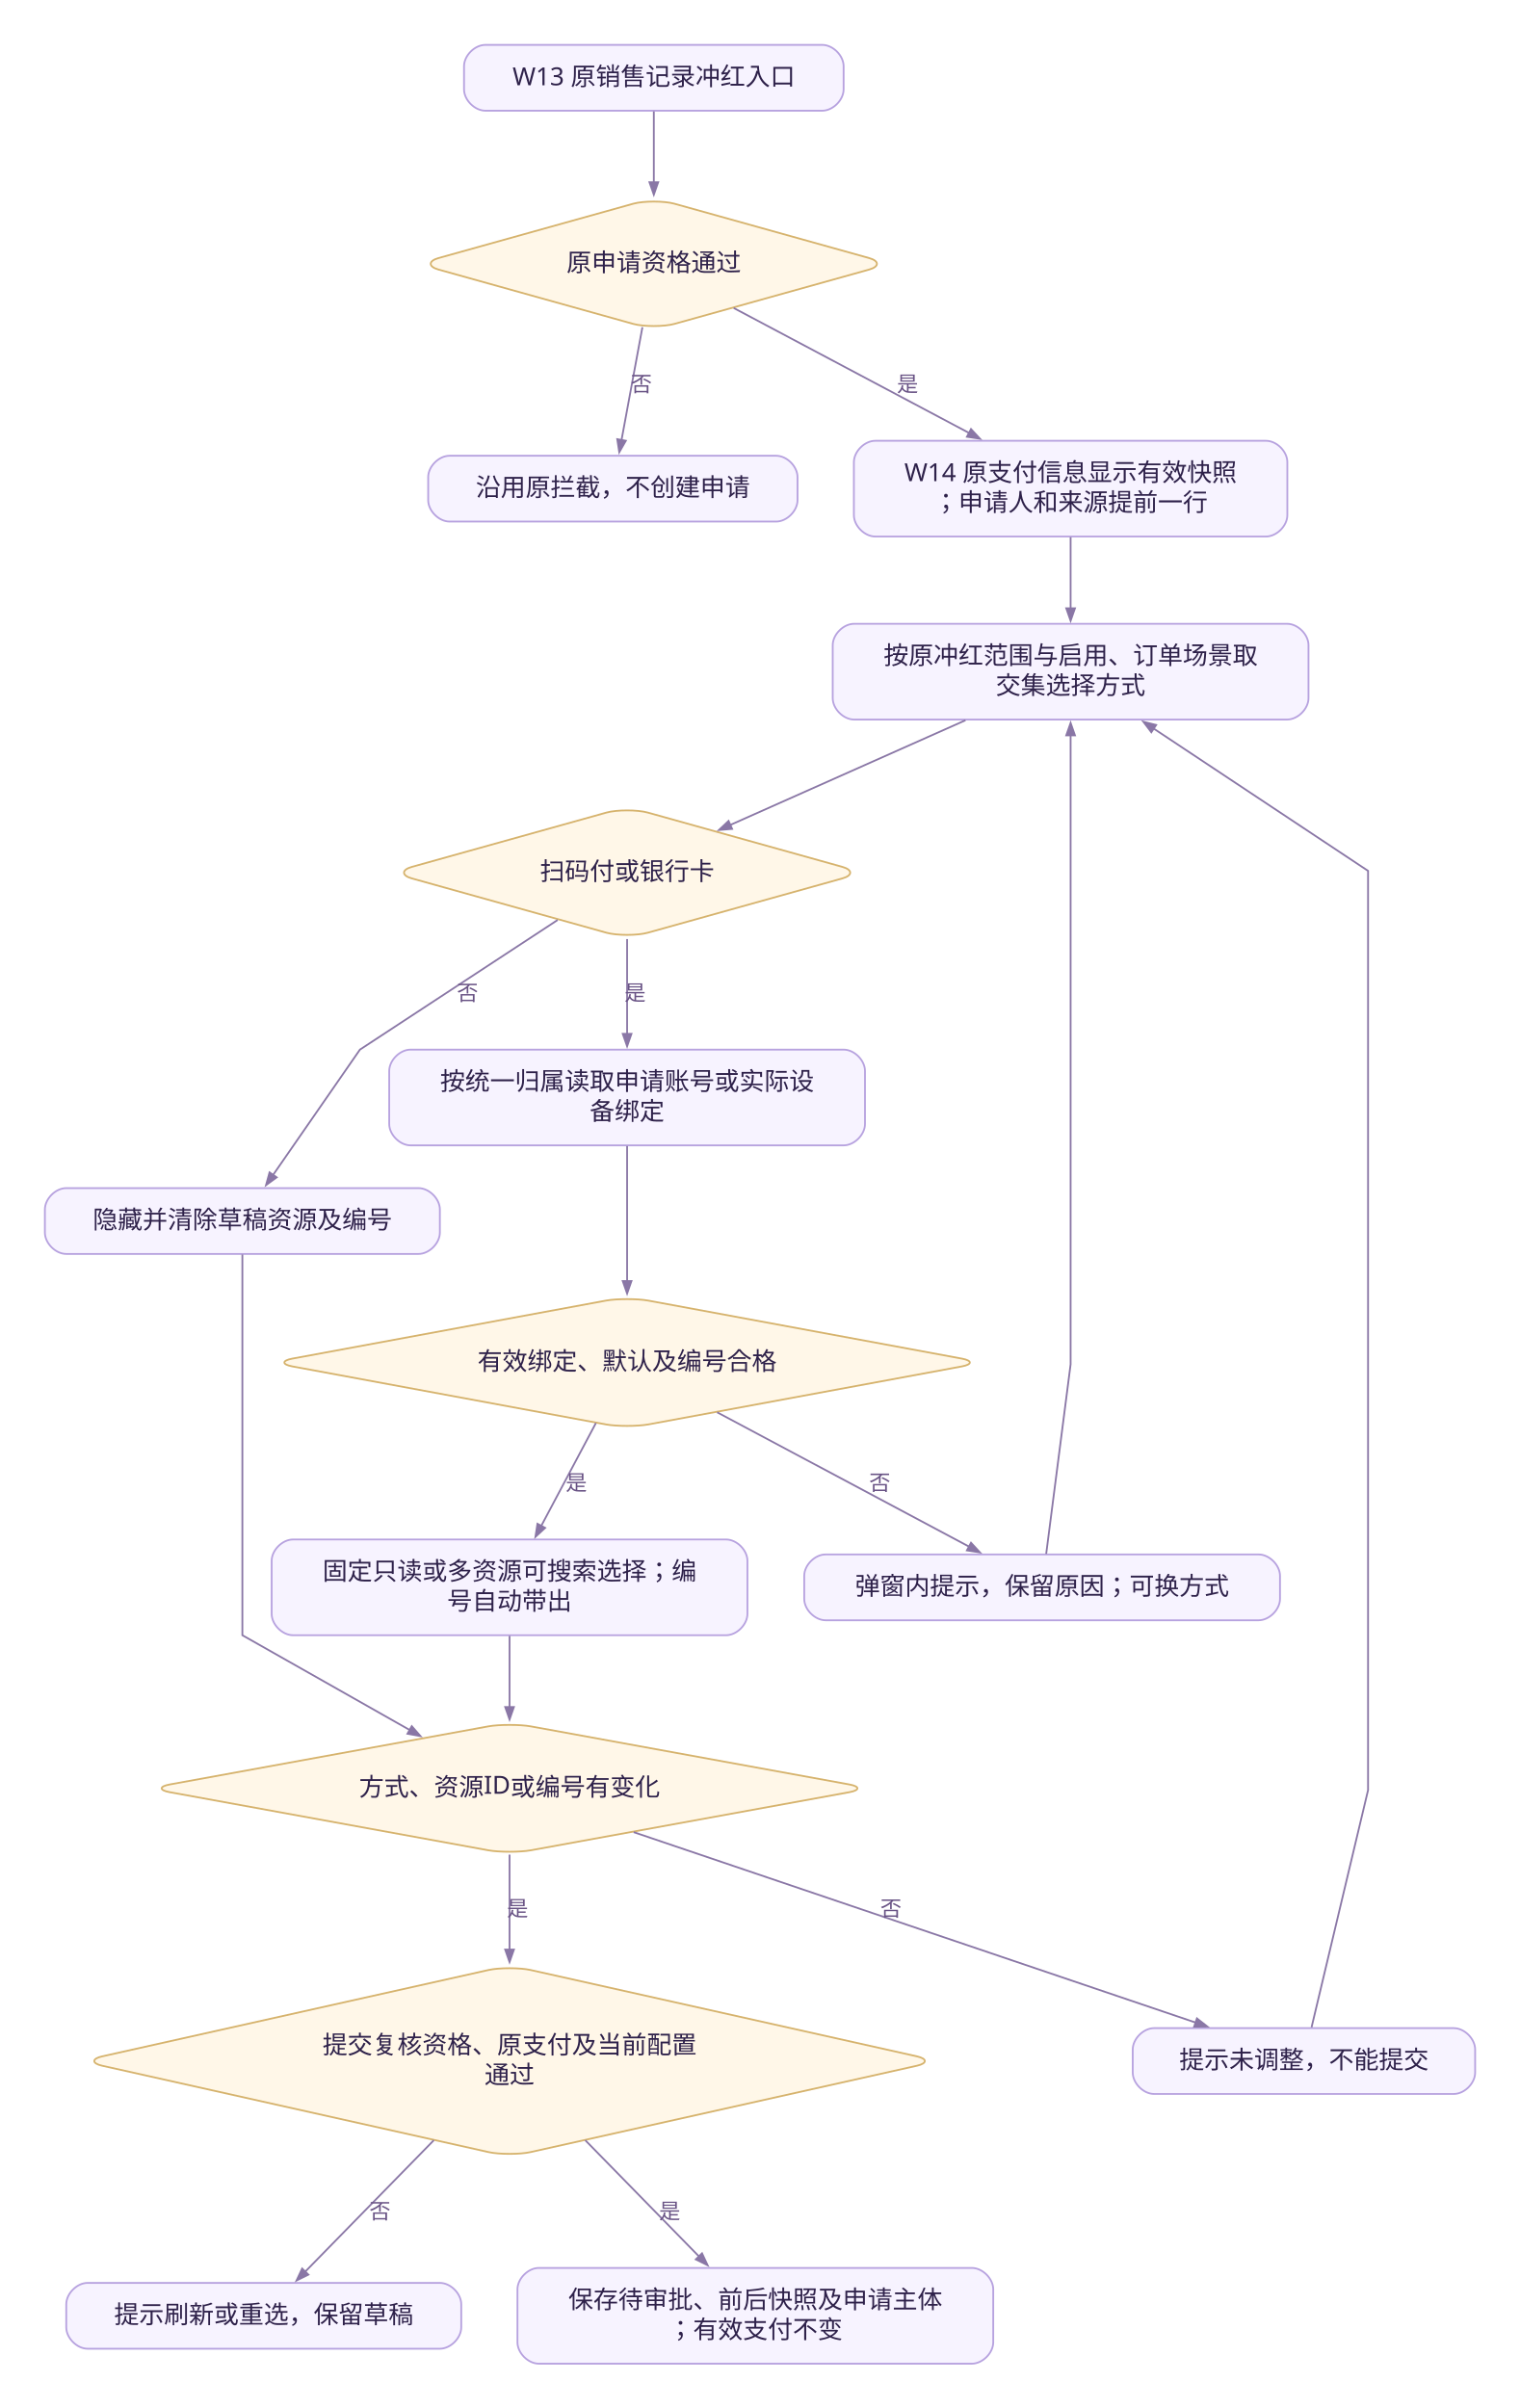
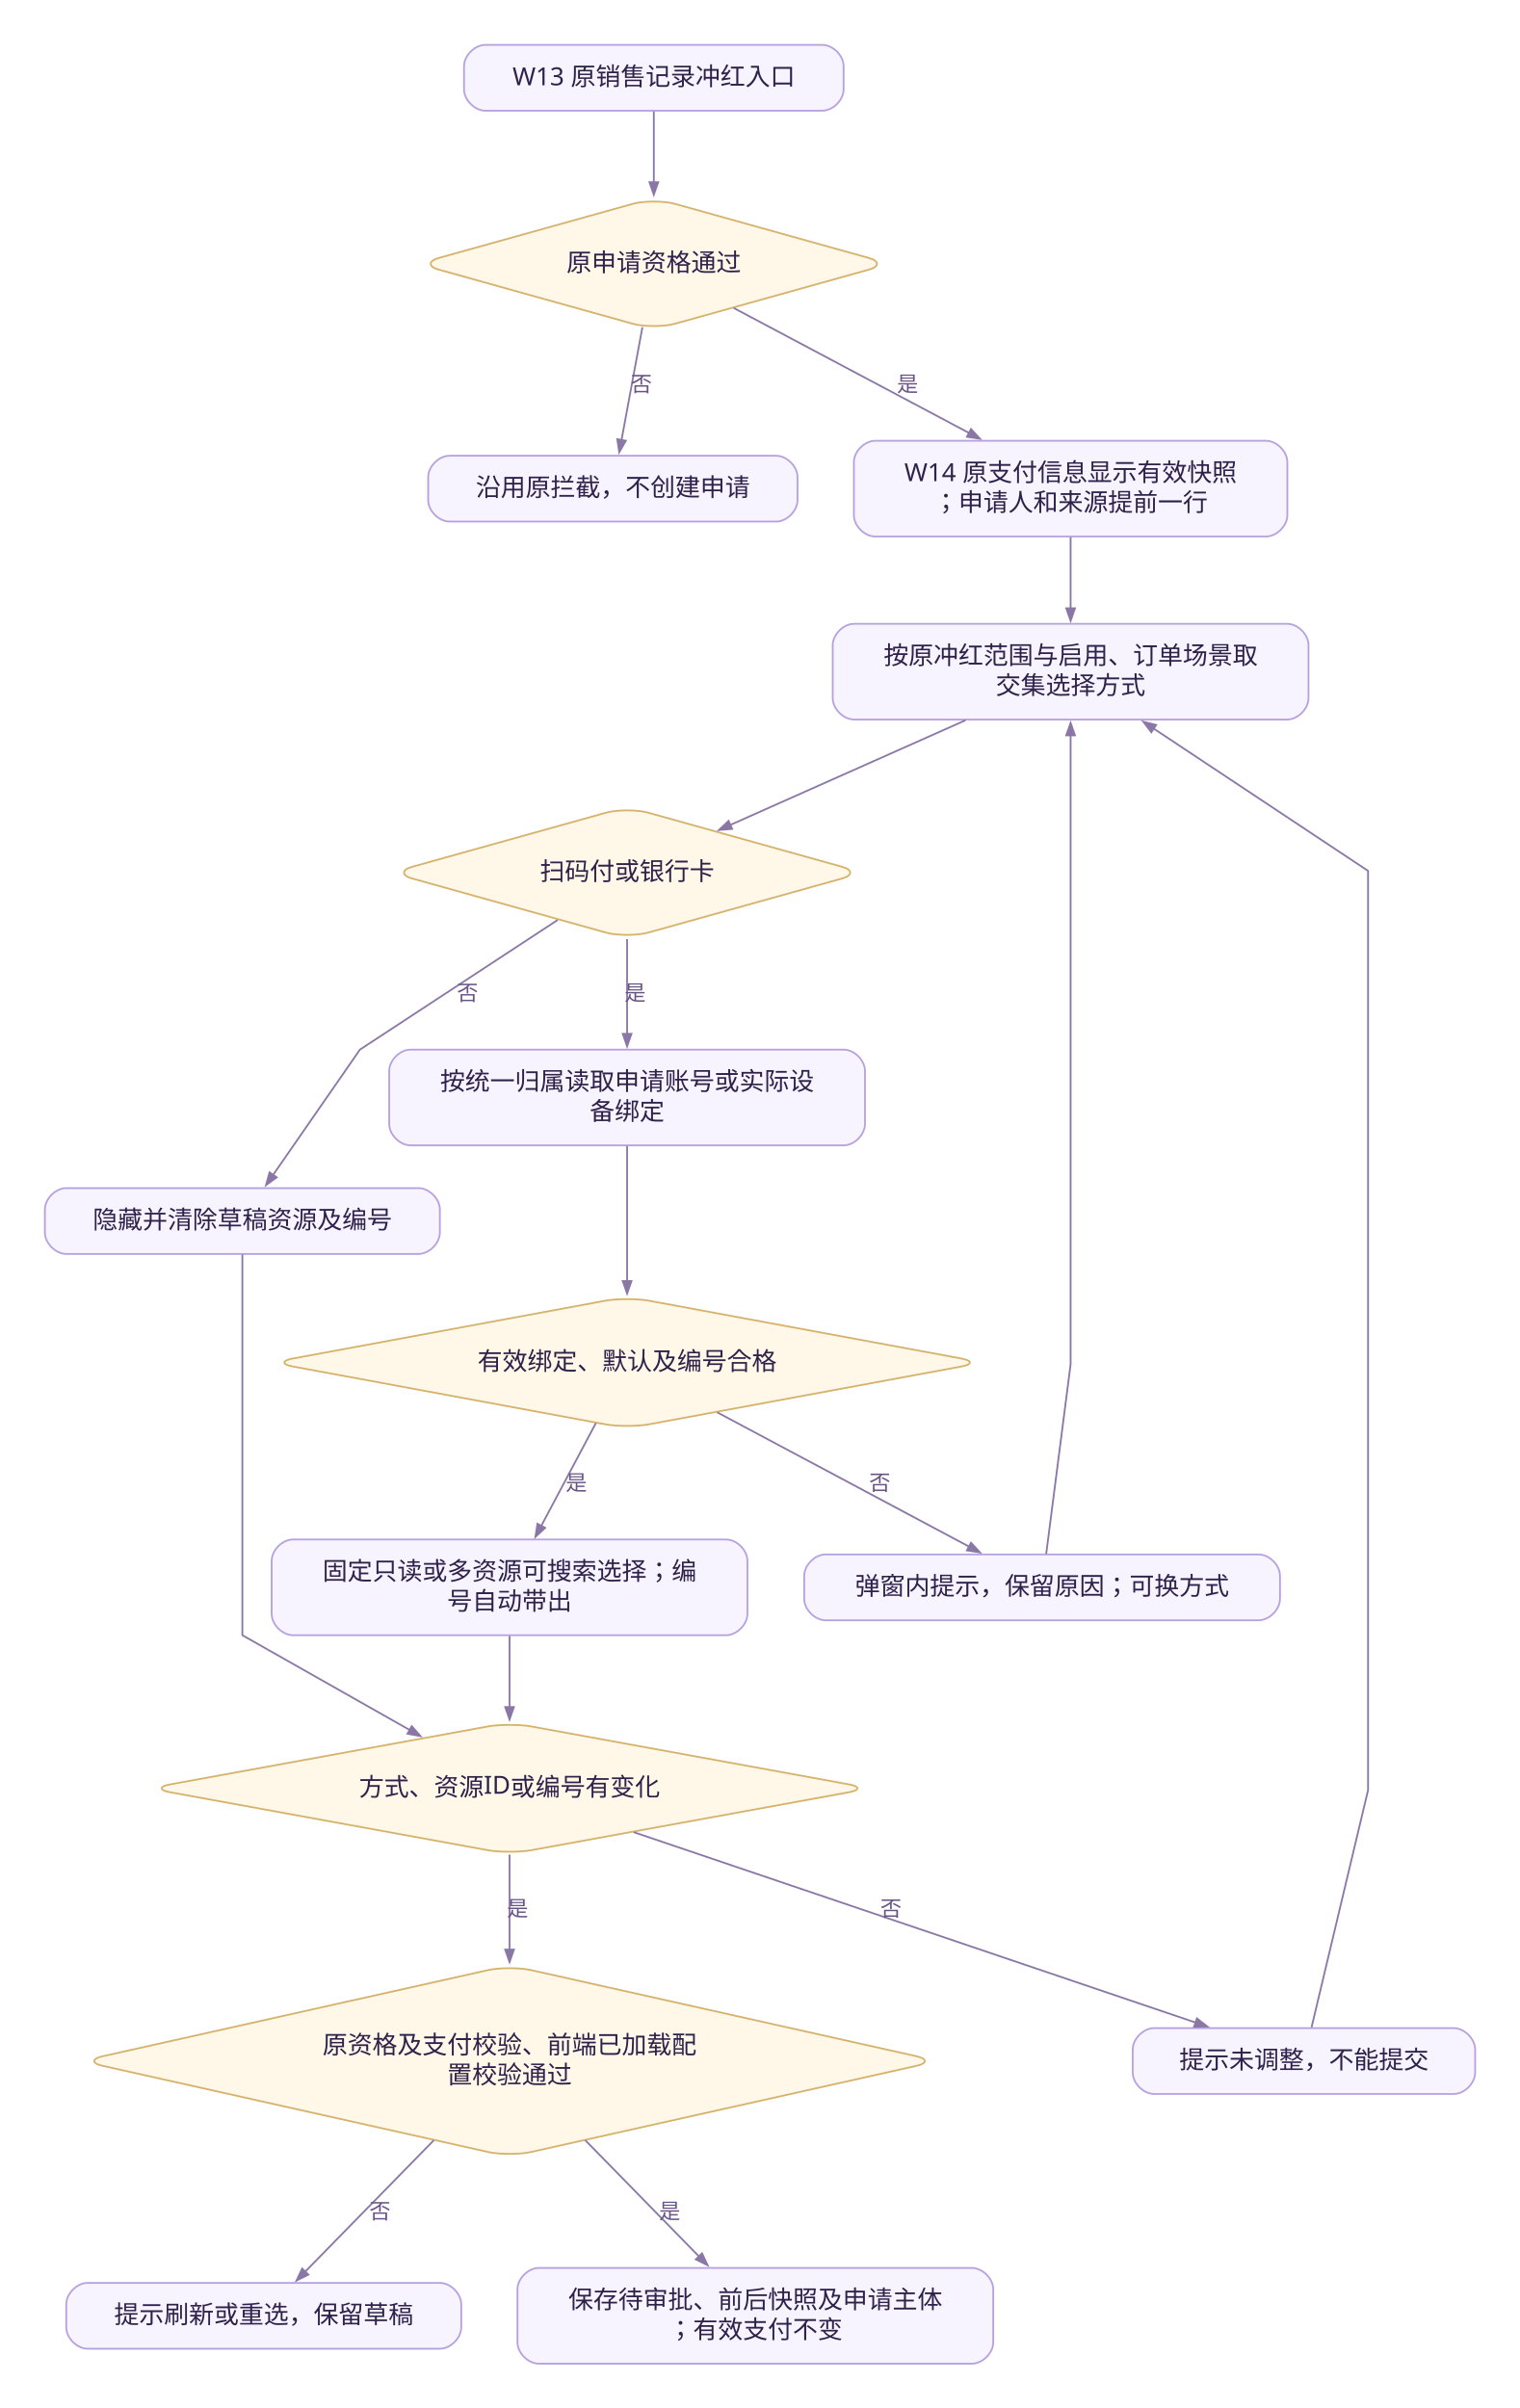
<svg xmlns="http://www.w3.org/2000/svg" width="853pt" height="1352pt" viewBox="0.00 0.00 853.00 1352.00">
  <g id="graph0" class="graph" transform="scale(1 1) rotate(0) translate(25.2 1327.12)">
    <polygon fill="white" stroke="none" points="-25.2,25.2 -25.2,-1327.12 828.2,-1327.12 828.2,25.2 -25.2,25.2" />
    <g id="node1" class="node">
      <path fill="#f7f3ff" stroke="#b7a2df" d="M436.44,-1301.92C436.44,-1301.92 247.32,-1301.92 247.32,-1301.92 241.32,-1301.92 235.32,-1295.92 235.32,-1289.92 235.32,-1289.92 235.32,-1276.96 235.32,-1276.96 235.32,-1270.96 241.32,-1264.96 247.32,-1264.96 247.32,-1264.96 436.44,-1264.96 436.44,-1264.96 442.44,-1264.96 448.44,-1270.96 448.44,-1276.96 448.44,-1276.96 448.44,-1289.92 448.44,-1289.92 448.44,-1295.92 442.44,-1301.92 436.44,-1301.92" />
      <text xml:space="preserve" text-anchor="middle" x="341.88" y="-1279.24" font-family="PingFang SC" font-size="14.00" fill="#2e214a">W13 原销售记录冲红入口</text>
    </g>
    <g id="node2" class="node">
      <path fill="#fff7e8" stroke="#d6b36d" d="M330.32,-1212.74C330.32,-1212.74 220.96,-1182.22 220.96,-1182.22 215.18,-1180.61 215.18,-1177.39 220.96,-1175.78 220.96,-1175.78 330.32,-1145.26 330.32,-1145.26 336.1,-1143.65 347.66,-1143.65 353.44,-1145.26 353.44,-1145.26 462.8,-1175.78 462.8,-1175.78 468.58,-1177.39 468.58,-1180.61 462.8,-1182.22 462.8,-1182.22 353.44,-1212.74 353.44,-1212.74 347.66,-1214.35 336.1,-1214.35 330.32,-1212.74" />
      <text xml:space="preserve" text-anchor="middle" x="341.88" y="-1174.8" font-family="PingFang SC" font-size="14.00" fill="#2e214a">原申请资格通过</text>
    </g>
    <g id="edge1" class="edge">
      <path fill="none" stroke="#8a77a6" d="M341.88,-1264.6C341.88,-1253.48 341.88,-1238.65 341.88,-1224.51" />
      <polygon fill="#8a77a6" stroke="#8a77a6" points="344.33,-1224.81 341.88,-1217.81 339.43,-1224.81 344.33,-1224.81" />
    </g>
    <g id="node3" class="node">
      <path fill="#f7f3ff" stroke="#b7a2df" d="M410.56,-1071.24C410.56,-1071.24 227.2,-1071.24 227.2,-1071.24 221.2,-1071.24 215.2,-1065.24 215.2,-1059.24 215.2,-1059.24 215.2,-1046.28 215.2,-1046.28 215.2,-1040.28 221.2,-1034.28 227.2,-1034.28 227.2,-1034.28 410.56,-1034.28 410.56,-1034.28 416.56,-1034.28 422.56,-1040.28 422.56,-1046.28 422.56,-1046.28 422.56,-1059.24 422.56,-1059.24 422.56,-1065.24 416.56,-1071.24 410.56,-1071.24" />
      <text xml:space="preserve" text-anchor="middle" x="318.88" y="-1048.56" font-family="PingFang SC" font-size="14.00" fill="#2e214a">沿用原拦截，不创建申请</text>
    </g>
    <g id="edge2" class="edge">
      <path fill="none" stroke="#8a77a6" d="M335.47,-1143.39C331.76,-1123.31 327.15,-1098.42 323.73,-1079.97" />
      <polygon fill="#8a77a6" stroke="#8a77a6" points="326.17,-1079.66 322.48,-1073.22 321.35,-1080.55 326.17,-1079.66" />
      <text xml:space="preserve" text-anchor="middle" x="334.88" y="-1107.24" font-family="PingFang SC" font-size="12.00" fill="#695385">否</text>
    </g>
    <g id="node4" class="node">
      <path fill="#f7f3ff" stroke="#b7a2df" d="M685.56,-1079.64C685.56,-1079.64 466.2,-1079.64 466.2,-1079.64 460.2,-1079.64 454.2,-1073.64 454.2,-1067.64 454.2,-1067.64 454.2,-1037.88 454.2,-1037.88 454.2,-1031.88 460.2,-1025.88 466.2,-1025.88 466.2,-1025.88 685.56,-1025.88 685.56,-1025.88 691.56,-1025.88 697.56,-1031.88 697.56,-1037.88 697.56,-1037.88 697.56,-1067.64 697.56,-1067.64 697.56,-1073.64 691.56,-1079.64 685.56,-1079.64" />
      <text xml:space="preserve" text-anchor="middle" x="575.88" y="-1056.96" font-family="PingFang SC" font-size="14.00" fill="#2e214a">W14 原支付信息显示有效快照</text>
      <text xml:space="preserve" text-anchor="middle" x="575.88" y="-1040.16" font-family="PingFang SC" font-size="14.00" fill="#2e214a">；申请人和来源提前一行</text>
    </g>
    <g id="edge3" class="edge">
      <path fill="none" stroke="#8a77a6" d="M386.72,-1154.19C424.32,-1134.23 478.24,-1105.6 518.9,-1084.01" />
      <polygon fill="#8a77a6" stroke="#8a77a6" points="519.96,-1086.22 525,-1080.78 517.67,-1081.89 519.96,-1086.22" />
      <text xml:space="preserve" text-anchor="middle" x="484.34" y="-1107.24" font-family="PingFang SC" font-size="12.00" fill="#695385">是</text>
    </g>
    <g id="node5" class="node">
      <path fill="#f7f3ff" stroke="#b7a2df" d="M697.44,-976.88C697.44,-976.88 454.32,-976.88 454.32,-976.88 448.32,-976.88 442.32,-970.88 442.32,-964.88 442.32,-964.88 442.32,-935.12 442.32,-935.12 442.32,-929.12 448.32,-923.12 454.32,-923.12 454.32,-923.12 697.44,-923.12 697.44,-923.12 703.44,-923.12 709.44,-929.12 709.44,-935.12 709.44,-935.12 709.44,-964.88 709.44,-964.88 709.44,-970.88 703.44,-976.88 697.44,-976.88" />
      <text xml:space="preserve" text-anchor="middle" x="575.88" y="-954.2" font-family="PingFang SC" font-size="14.00" fill="#2e214a">按原冲红范围与启用、订单场景取</text>
      <text xml:space="preserve" text-anchor="middle" x="575.88" y="-937.4" font-family="PingFang SC" font-size="14.00" fill="#2e214a">交集选择方式</text>
    </g>
    <g id="edge4" class="edge">
      <path fill="none" stroke="#8a77a6" d="M575.88,-1025.55C575.88,-1013.3 575.88,-998.56 575.88,-985.43" />
      <polygon fill="#8a77a6" stroke="#8a77a6" points="578.33,-985.59 575.88,-978.59 573.43,-985.59 578.33,-985.59" />
    </g>
    <g id="node6" class="node">
      <path fill="#fff7e8" stroke="#d6b36d" d="M315.32,-870.9C315.32,-870.9 205.96,-840.38 205.96,-840.38 200.18,-838.77 200.18,-835.55 205.96,-833.94 205.96,-833.94 315.32,-803.42 315.32,-803.42 321.1,-801.81 332.66,-801.81 338.44,-803.42 338.44,-803.42 447.8,-833.94 447.8,-833.94 453.58,-835.55 453.58,-838.77 447.8,-840.38 447.8,-840.38 338.44,-870.9 338.44,-870.9 332.66,-872.51 321.1,-872.51 315.32,-870.9" />
      <text xml:space="preserve" text-anchor="middle" x="326.88" y="-832.96" font-family="PingFang SC" font-size="14.00" fill="#2e214a">扫码付或银行卡</text>
    </g>
    <g id="edge5" class="edge">
      <path fill="none" stroke="#8a77a6" d="M516.87,-922.73C476.96,-904.97 424.5,-881.62 384.82,-863.95" />
      <polygon fill="#8a77a6" stroke="#8a77a6" points="385.84,-861.72 378.45,-861.11 383.84,-866.2 385.84,-861.72" />
    </g>
    <g id="node7" class="node">
      <path fill="#f7f3ff" stroke="#b7a2df" d="M448.44,-737.8C448.44,-737.8 205.32,-737.8 205.32,-737.8 199.32,-737.8 193.32,-731.8 193.32,-725.8 193.32,-725.8 193.32,-696.04 193.32,-696.04 193.32,-690.04 199.32,-684.04 205.32,-684.04 205.32,-684.04 448.44,-684.04 448.44,-684.04 454.44,-684.04 460.44,-690.04 460.44,-696.04 460.44,-696.04 460.44,-725.8 460.44,-725.8 460.44,-731.8 454.44,-737.8 448.44,-737.8" />
      <text xml:space="preserve" text-anchor="middle" x="326.88" y="-715.12" font-family="PingFang SC" font-size="14.00" fill="#2e214a">按统一归属读取申请账号或实际设</text>
      <text xml:space="preserve" text-anchor="middle" x="326.88" y="-698.32" font-family="PingFang SC" font-size="14.00" fill="#2e214a">备绑定</text>
    </g>
    <g id="edge6" class="edge">
      <path fill="none" stroke="#8a77a6" d="M326.88,-799.89C326.88,-783.06 326.88,-763.14 326.88,-746.52" />
      <polygon fill="#8a77a6" stroke="#8a77a6" points="329.33,-746.67 326.88,-739.67 324.43,-746.67 329.33,-746.67" />
      <text xml:space="preserve" text-anchor="middle" x="331.38" y="-765.4" font-family="PingFang SC" font-size="12.00" fill="#695385">是</text>
    </g>
    <g id="node11" class="node">
      <path fill="#f7f3ff" stroke="#b7a2df" d="M209.76,-660.04C209.76,-660.04 12,-660.04 12,-660.04 6,-660.04 0,-654.04 0,-648.04 0,-648.04 0,-635.08 0,-635.08 0,-629.08 6,-623.08 12,-623.08 12,-623.08 209.76,-623.08 209.76,-623.08 215.76,-623.08 221.76,-629.08 221.76,-635.08 221.76,-635.08 221.76,-648.04 221.76,-648.04 221.76,-654.04 215.76,-660.04 209.76,-660.04" />
      <text xml:space="preserve" text-anchor="middle" x="110.88" y="-637.36" font-family="PingFang SC" font-size="14.00" fill="#2e214a">隐藏并清除草稿资源及编号</text>
    </g>
    <g id="edge11" class="edge">
      <path fill="none" stroke="#8a77a6" d="M287.86,-810.57C243.42,-781.43 176.88,-737.8 176.88,-737.8 176.88,-737.8 147.59,-695.53 128.03,-667.31" />
      <polygon fill="#8a77a6" stroke="#8a77a6" points="130.16,-666.08 124.16,-661.72 126.13,-668.87 130.16,-666.08" />
      <text xml:space="preserve" text-anchor="middle" x="237.28" y="-765.4" font-family="PingFang SC" font-size="12.00" fill="#695385">否</text>
    </g>
    <g id="node8" class="node">
      <path fill="#fff7e8" stroke="#d6b36d" d="M315.08,-596.9C315.08,-596.9 138.88,-564.3 138.88,-564.3 132.98,-563.21 132.98,-561.03 138.88,-559.94 138.88,-559.94 315.08,-527.34 315.08,-527.34 320.98,-526.25 332.78,-526.25 338.68,-527.34 338.68,-527.34 514.88,-559.94 514.88,-559.94 520.78,-561.03 520.78,-563.21 514.88,-564.3 514.88,-564.3 338.68,-596.9 338.68,-596.9 332.78,-597.99 320.98,-597.99 315.08,-596.9" />
      <text xml:space="preserve" text-anchor="middle" x="326.88" y="-557.92" font-family="PingFang SC" font-size="14.00" fill="#2e214a">有效绑定、默认及编号合格</text>
    </g>
    <g id="edge7" class="edge">
      <path fill="none" stroke="#8a77a6" d="M326.88,-683.68C326.88,-662.56 326.88,-632.41 326.88,-607.55" />
      <polygon fill="#8a77a6" stroke="#8a77a6" points="329.33,-607.85 326.88,-600.85 324.43,-607.85 329.33,-607.85" />
    </g>
    <g id="node9" class="node">
      <path fill="#f7f3ff" stroke="#b7a2df" d="M681.44,-454.36C681.44,-454.36 438.32,-454.36 438.32,-454.36 432.32,-454.36 426.32,-448.36 426.32,-442.36 426.32,-442.36 426.32,-429.4 426.32,-429.4 426.32,-423.4 432.32,-417.4 438.32,-417.4 438.32,-417.4 681.44,-417.4 681.44,-417.4 687.44,-417.4 693.44,-423.4 693.44,-429.4 693.44,-429.4 693.44,-442.36 693.44,-442.36 693.44,-448.36 687.44,-454.36 681.44,-454.36" />
      <text xml:space="preserve" text-anchor="middle" x="559.88" y="-431.68" font-family="PingFang SC" font-size="14.00" fill="#2e214a">弹窗内提示，保留原因；可换方式</text>
    </g>
    <g id="edge8" class="edge">
      <path fill="none" stroke="#8a77a6" d="M377.44,-534.16C419.9,-511.52 479.79,-479.59 519.2,-458.57" />
      <polygon fill="#8a77a6" stroke="#8a77a6" points="519.96,-460.94 524.98,-455.49 517.65,-456.62 519.96,-460.94" />
      <text xml:space="preserve" text-anchor="middle" x="468.75" y="-490.36" font-family="PingFang SC" font-size="12.00" fill="#695385">否</text>
    </g>
    <g id="node10" class="node">
      <path fill="#f7f3ff" stroke="#b7a2df" d="M382.44,-462.76C382.44,-462.76 139.32,-462.76 139.32,-462.76 133.32,-462.76 127.32,-456.76 127.32,-450.76 127.32,-450.76 127.32,-421 127.32,-421 127.32,-415 133.32,-409 139.32,-409 139.32,-409 382.44,-409 382.44,-409 388.44,-409 394.44,-415 394.44,-421 394.44,-421 394.44,-450.76 394.44,-450.76 394.44,-456.76 388.44,-462.76 382.44,-462.76" />
      <text xml:space="preserve" text-anchor="middle" x="260.88" y="-440.08" font-family="PingFang SC" font-size="14.00" fill="#2e214a">固定只读或多资源可搜索选择；编</text>
      <text xml:space="preserve" text-anchor="middle" x="260.88" y="-423.28" font-family="PingFang SC" font-size="14.00" fill="#2e214a">号自动带出</text>
    </g>
    <g id="edge10" class="edge">
      <path fill="none" stroke="#8a77a6" d="M309.37,-528.15C299.88,-510.29 288.18,-488.26 278.65,-470.33" />
      <polygon fill="#8a77a6" stroke="#8a77a6" points="280.87,-469.28 275.42,-464.25 276.54,-471.58 280.87,-469.28" />
      <text xml:space="preserve" text-anchor="middle" x="298.38" y="-490.36" font-family="PingFang SC" font-size="12.00" fill="#695385">是</text>
    </g>
    <g id="edge9" class="edge">
      <path fill="none" stroke="#8a77a6" d="M562.17,-454.68C566.6,-489.03 575.88,-561.12 575.88,-561.12 575.88,-838.16 575.88,-838.16 575.88,-838.16 575.88,-838.16 575.88,-881.81 575.88,-914.32" />
      <polygon fill="#8a77a6" stroke="#8a77a6" points="573.43,-914.22 575.88,-921.22 578.33,-914.22 573.43,-914.22" />
    </g>
    <g id="node12" class="node">
      <path fill="#fff7e8" stroke="#d6b36d" d="M249.07,-357.85C249.07,-357.85 70.01,-325.19 70.01,-325.19 64.1,-324.12 64.1,-321.96 70.01,-320.89 70.01,-320.89 249.07,-288.23 249.07,-288.23 254.98,-287.16 266.78,-287.16 272.69,-288.23 272.69,-288.23 451.75,-320.89 451.75,-320.89 457.66,-321.96 457.66,-324.12 451.75,-325.19 451.75,-325.19 272.69,-357.85 272.69,-357.85 266.78,-358.92 254.98,-358.92 249.07,-357.85" />
      <text xml:space="preserve" text-anchor="middle" x="260.88" y="-318.84" font-family="PingFang SC" font-size="14.00" fill="#2e214a">方式、资源ID或编号有变化</text>
    </g>
    <g id="edge12" class="edge">
      <path fill="none" stroke="#8a77a6" d="M260.88,-408.61C260.88,-396.63 260.88,-382.11 260.88,-368.5" />
      <polygon fill="#8a77a6" stroke="#8a77a6" points="263.33,-368.7 260.88,-361.7 258.43,-368.7 263.33,-368.7" />
    </g>
    <g id="edge13" class="edge">
      <path fill="none" stroke="#8a77a6" d="M110.88,-622.77C110.88,-568.55 110.88,-409 110.88,-409 110.88,-409 162.26,-379.9 204.88,-355.76" />
      <polygon fill="#8a77a6" stroke="#8a77a6" points="205.98,-357.95 210.86,-352.37 203.56,-353.69 205.98,-357.95" />
    </g>
    <g id="node13" class="node">
      <path fill="#f7f3ff" stroke="#b7a2df" d="M791,-188.4C791,-188.4 622.76,-188.4 622.76,-188.4 616.76,-188.4 610.76,-182.4 610.76,-176.4 610.76,-176.4 610.76,-163.44 610.76,-163.44 610.76,-157.44 616.76,-151.44 622.76,-151.44 622.76,-151.44 791,-151.44 791,-151.44 797,-151.44 803,-157.44 803,-163.44 803,-163.44 803,-176.4 803,-176.4 803,-182.4 797,-188.4 791,-188.4" />
      <text xml:space="preserve" text-anchor="middle" x="706.88" y="-165.72" font-family="PingFang SC" font-size="14.00" fill="#2e214a">提示未调整，不能提交</text>
    </g>
    <g id="edge14" class="edge">
      <path fill="none" stroke="#8a77a6" d="M330.57,-298.43C417.31,-269.03 564.05,-219.31 646.32,-191.44" />
      <polygon fill="#8a77a6" stroke="#8a77a6" points="646.8,-193.86 652.64,-189.3 645.23,-189.22 646.8,-193.86" />
      <text xml:space="preserve" text-anchor="middle" x="475.01" y="-251.28" font-family="PingFang SC" font-size="12.00" fill="#695385">否</text>
    </g>
    <g id="node14" class="node">
      <path fill="#fff7e8" stroke="#d6b36d" d="M249.17,-221.06C249.17,-221.06 32.11,-172.54 32.11,-172.54 26.26,-171.23 26.26,-168.61 32.11,-167.3 32.11,-167.3 249.17,-118.78 249.17,-118.78 255.02,-117.47 266.74,-117.47 272.59,-118.78 272.59,-118.78 489.65,-167.3 489.65,-167.3 495.5,-168.61 495.5,-171.23 489.65,-172.54 489.65,-172.54 272.59,-221.06 272.59,-221.06 266.74,-222.37 255.02,-222.37 249.17,-221.06" />
-       <text xml:space="preserve" text-anchor="middle" x="260.88" y="-174.12" font-family="PingFang SC" font-size="14.00" fill="#2e214a">提交复核资格、原支付及当前配置</text>
-       <text xml:space="preserve" text-anchor="middle" x="260.88" y="-157.32" font-family="PingFang SC" font-size="14.00" fill="#2e214a">通过</text>
+       <text xml:space="preserve" text-anchor="middle" x="260.88" y="-174.12" font-family="PingFang SC" font-size="14.00" fill="#2e214a">原资格及支付校验、前端已加载配</text>
+       <text xml:space="preserve" text-anchor="middle" x="260.88" y="-157.32" font-family="PingFang SC" font-size="14.00" fill="#2e214a">置校验通过</text>
    </g>
    <g id="edge16" class="edge">
      <path fill="none" stroke="#8a77a6" d="M260.88,-285.84C260.88,-269.79 260.88,-250.45 260.88,-232.25" />
      <polygon fill="#8a77a6" stroke="#8a77a6" points="263.33,-232.5 260.88,-225.5 258.43,-232.5 263.33,-232.5" />
      <text xml:space="preserve" text-anchor="middle" x="265.38" y="-251.28" font-family="PingFang SC" font-size="12.00" fill="#695385">是</text>
    </g>
    <g id="edge15" class="edge">
      <path fill="none" stroke="#8a77a6" d="M711.15,-188.85C720.69,-228.88 742.88,-322.04 742.88,-322.04 742.88,-838.16 742.88,-838.16 742.88,-838.16 742.88,-838.16 671.69,-885.41 622.28,-918.21" />
      <polygon fill="#8a77a6" stroke="#8a77a6" points="621.2,-915.98 616.72,-921.9 623.9,-920.07 621.2,-915.98" />
    </g>
    <g id="node15" class="node">
      <path fill="#f7f3ff" stroke="#b7a2df" d="M221.76,-45.36C221.76,-45.36 24,-45.36 24,-45.36 18,-45.36 12,-39.36 12,-33.36 12,-33.36 12,-20.4 12,-20.4 12,-14.4 18,-8.4 24,-8.4 24,-8.4 221.76,-8.4 221.76,-8.4 227.76,-8.4 233.76,-14.4 233.76,-20.4 233.76,-20.4 233.76,-33.36 233.76,-33.36 233.76,-39.36 227.76,-45.36 221.76,-45.36" />
      <text xml:space="preserve" text-anchor="middle" x="122.88" y="-22.68" font-family="PingFang SC" font-size="14.00" fill="#2e214a">提示刷新或重选，保留草稿</text>
    </g>
    <g id="edge17" class="edge">
      <path fill="none" stroke="#8a77a6" d="M218.35,-125.45C194.52,-101.1 165.73,-71.67 146.04,-51.55" />
      <polygon fill="#8a77a6" stroke="#8a77a6" points="147.94,-49.99 141.29,-46.7 144.44,-53.41 147.94,-49.99" />
      <text xml:space="preserve" text-anchor="middle" x="188.12" y="-81.36" font-family="PingFang SC" font-size="12.00" fill="#695385">否</text>
    </g>
    <g id="node16" class="node">
      <path fill="#f7f3ff" stroke="#b7a2df" d="M520.44,-53.76C520.44,-53.76 277.32,-53.76 277.32,-53.76 271.32,-53.76 265.32,-47.76 265.32,-41.76 265.32,-41.76 265.32,-12 265.32,-12 265.32,-6 271.32,0 277.32,0 277.32,0 520.44,0 520.44,0 526.44,0 532.44,-6 532.44,-12 532.44,-12 532.44,-41.76 532.44,-41.76 532.44,-47.76 526.44,-53.76 520.44,-53.76" />
      <text xml:space="preserve" text-anchor="middle" x="398.88" y="-31.08" font-family="PingFang SC" font-size="14.00" fill="#2e214a">保存待审批、前后快照及申请主体</text>
      <text xml:space="preserve" text-anchor="middle" x="398.88" y="-14.28" font-family="PingFang SC" font-size="14.00" fill="#2e214a">；有效支付不变</text>
    </g>
    <g id="edge18" class="edge">
      <path fill="none" stroke="#8a77a6" d="M303.41,-125.45C323.99,-104.42 348.28,-79.6 367.2,-60.26" />
      <polygon fill="#8a77a6" stroke="#8a77a6" points="368.94,-61.98 372.09,-55.26 365.44,-58.55 368.94,-61.98" />
      <text xml:space="preserve" text-anchor="middle" x="350.8" y="-81.36" font-family="PingFang SC" font-size="12.00" fill="#695385">是</text>
    </g>
  </g>
</svg>
